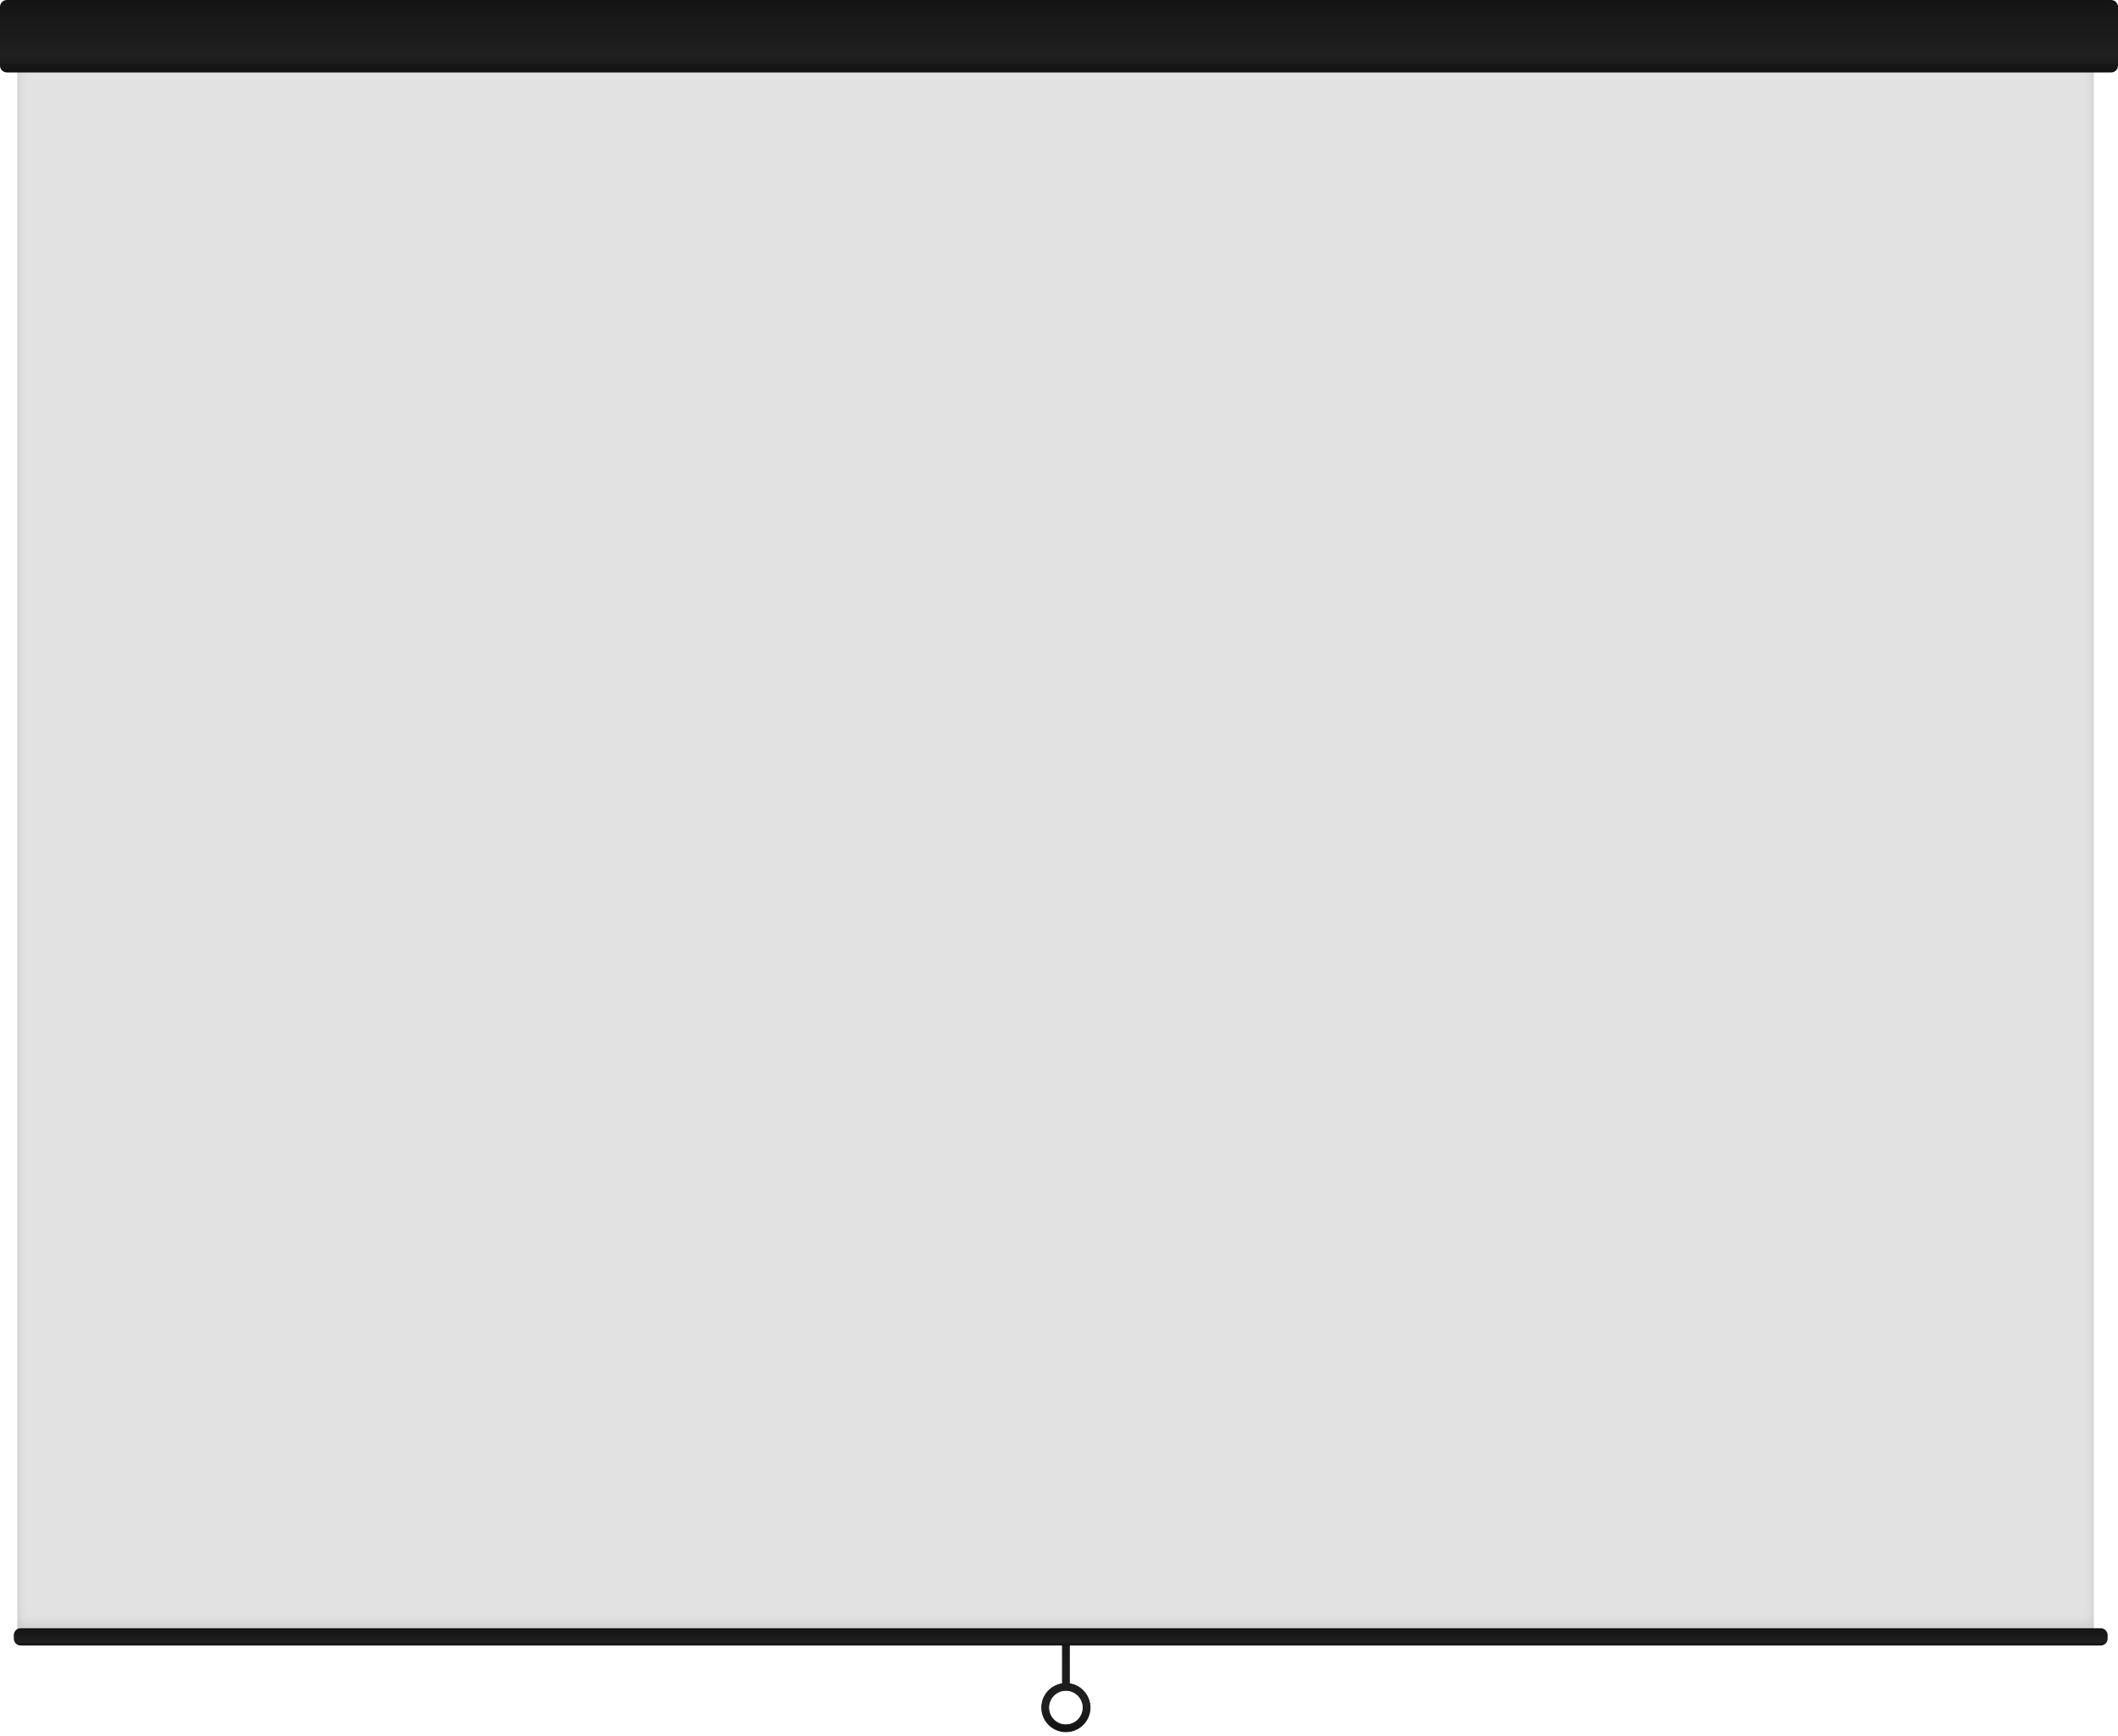
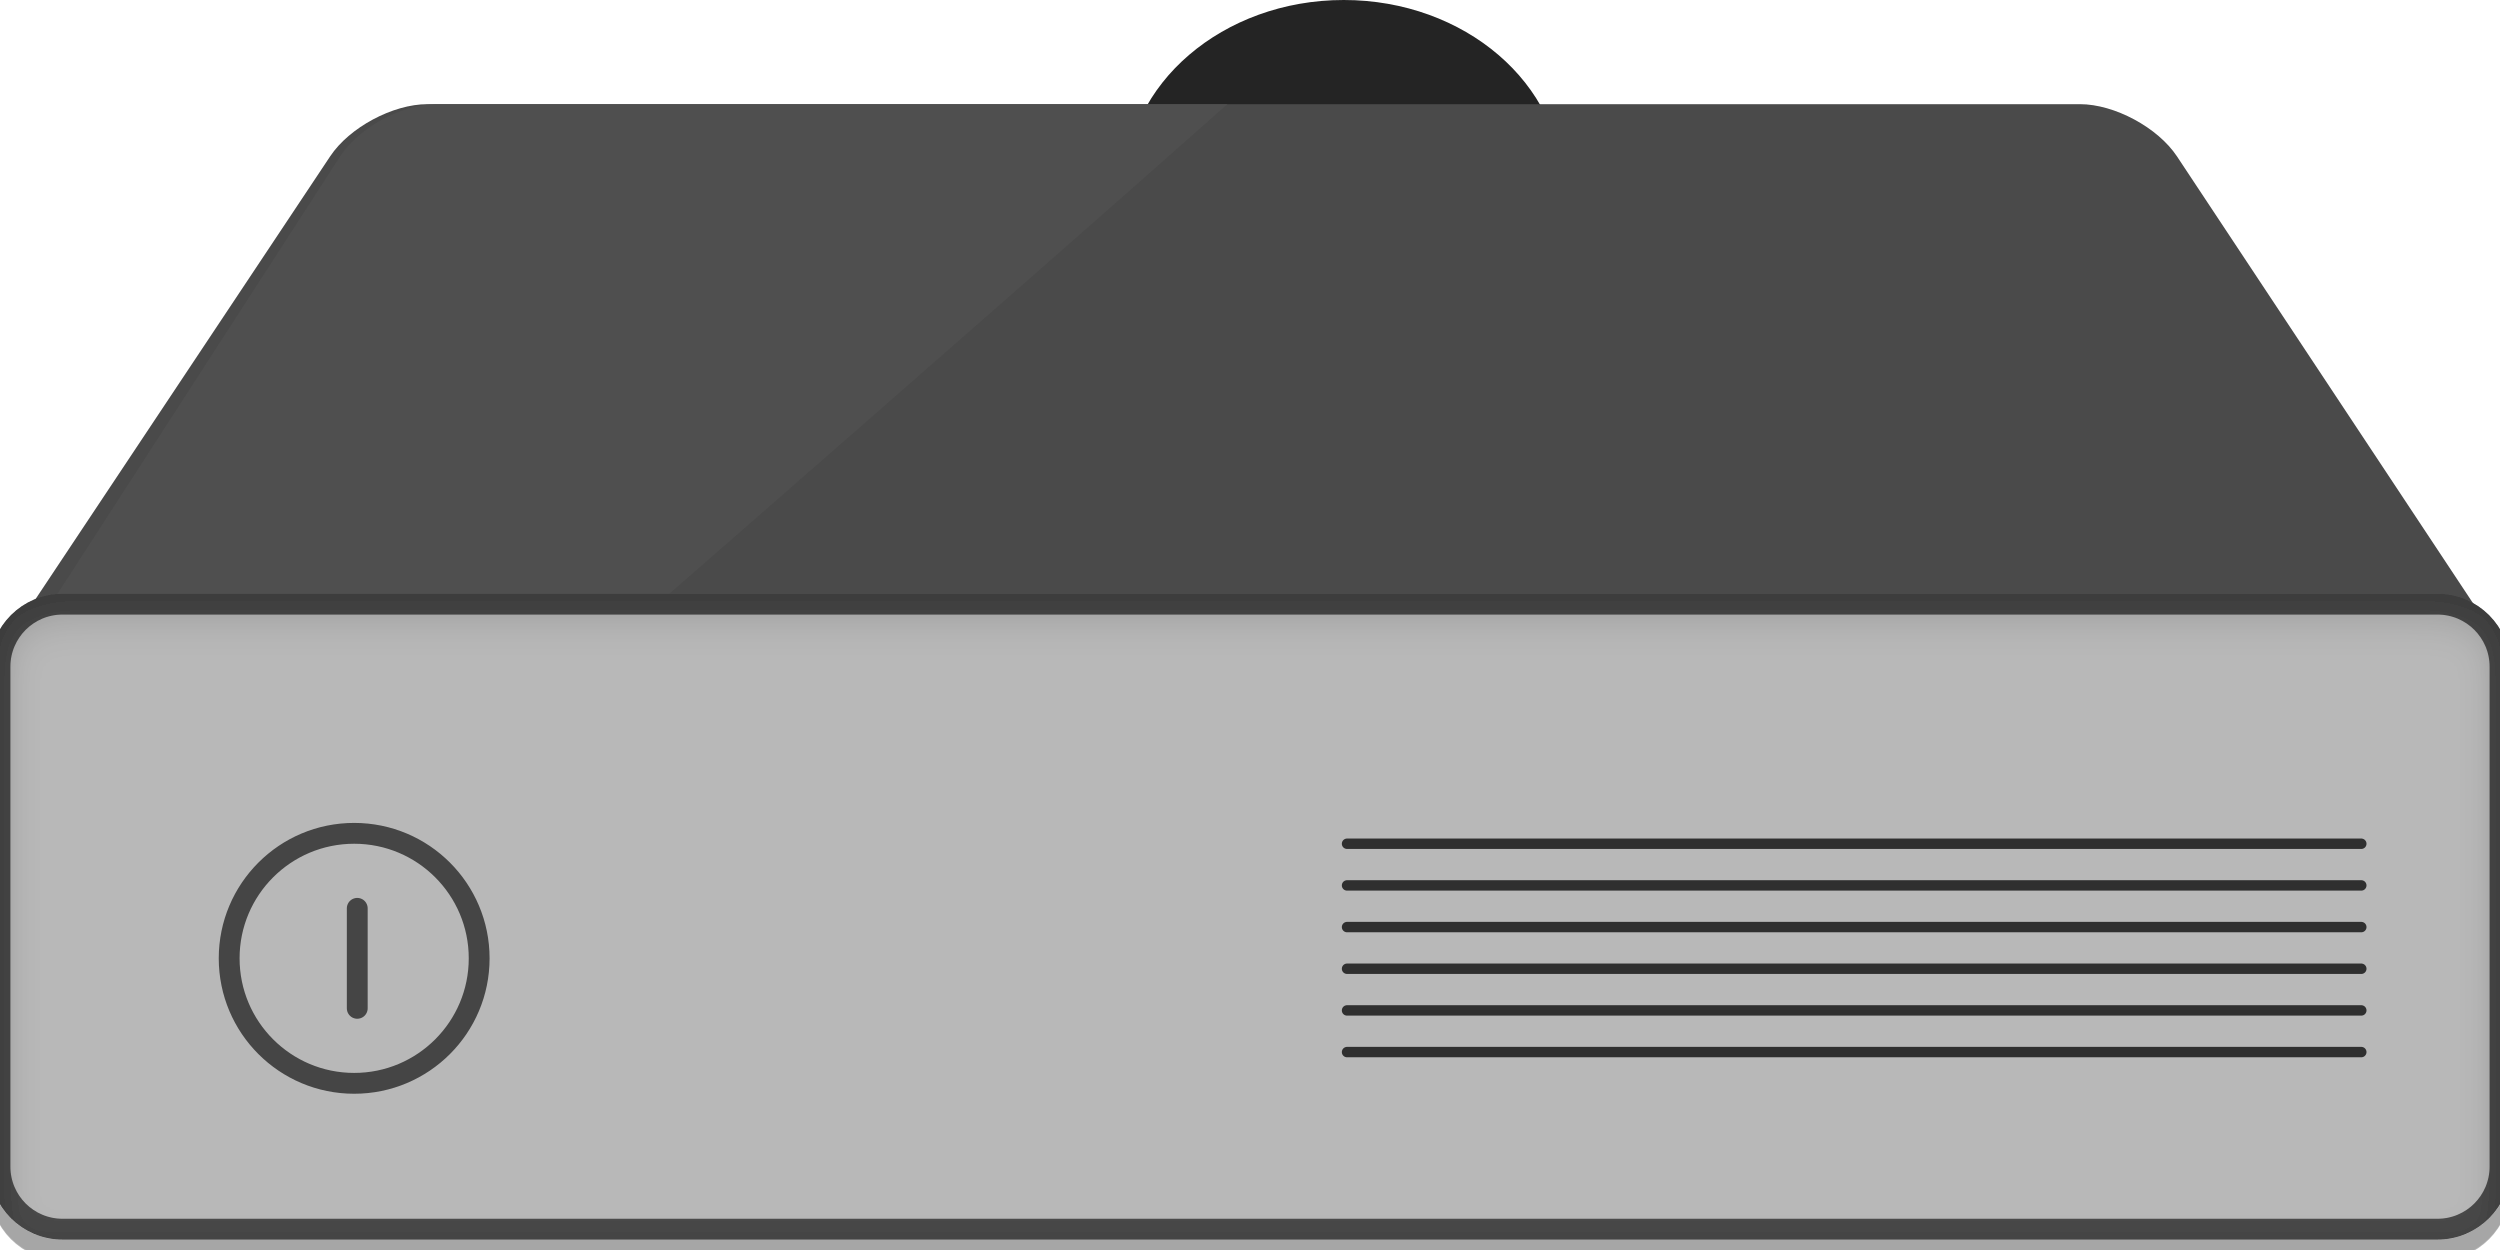
- <svg xmlns="http://www.w3.org/2000/svg" width="614px" height="503px" viewBox="0 0 614 503" version="1.1">
+ <svg xmlns="http://www.w3.org/2000/svg" width="120px" height="60px" viewBox="0 0 120 60" version="1.1">
  <description>Created with Sketch.</description>
  <defs>
-     <linearGradient x1="50%" y1="0%" x2="50%" y2="100%" id="linearGradient-1">
-       <stop stop-color="#141414" offset="0%" />
-       <stop stop-color="#202020" offset="77.976%" />
-       <stop stop-color="#111111" offset="100%" />
-     </linearGradient>
-     <filter x="-50%" y="-50%" width="200%" height="200%" filterUnits="objectBoundingBox" id="filter-2">
-       <feOffset dx="0" dy="-3" in="SourceAlpha" result="shadowOffsetInner1" />
+     <filter x="-50%" y="-50%" width="200%" height="200%" filterUnits="objectBoundingBox" id="filter-1">
+       <feOffset dx="0" dy="1" in="SourceAlpha" result="shadowOffsetOuter1" />
+       <feGaussianBlur stdDeviation="0" in="shadowOffsetOuter1" result="shadowBlurOuter1" />
+       <feColorMatrix values="0 0 0 0 0   0 0 0 0 0   0 0 0 0 0  0 0 0 0.35 0" in="shadowBlurOuter1" type="matrix" result="shadowMatrixOuter1" />
+       <feOffset dx="0" dy="1" in="SourceAlpha" result="shadowOffsetInner1" />
      <feGaussianBlur stdDeviation="1" in="shadowOffsetInner1" result="shadowBlurInner1" />
      <feComposite in="shadowBlurInner1" in2="SourceAlpha" operator="arithmetic" k2="-1" k3="1" result="shadowInnerInner1" />
-       <feColorMatrix values="0 0 0 0 0   0 0 0 0 0   0 0 0 0 0  0 0 0 0.139 0" in="shadowInnerInner1" type="matrix" result="shadowMatrixInner1" />
-       <feOffset dx="0" dy="1" in="SourceAlpha" result="shadowOffsetInner2" />
-       <feGaussianBlur stdDeviation="1.5" in="shadowOffsetInner2" result="shadowBlurInner2" />
-       <feComposite in="shadowBlurInner2" in2="SourceAlpha" operator="arithmetic" k2="-1" k3="1" result="shadowInnerInner2" />
-       <feColorMatrix values="0 0 0 0 0   0 0 0 0 0   0 0 0 0 0  0 0 0 0.175 0" in="shadowInnerInner2" type="matrix" result="shadowMatrixInner2" />
+       <feColorMatrix values="0 0 0 0 0   0 0 0 0 0   0 0 0 0 0  0 0 0 0.35 0" in="shadowInnerInner1" type="matrix" result="shadowMatrixInner1" />
      <feMerge>
+         <feMergeNode in="shadowMatrixOuter1" />
        <feMergeNode in="SourceGraphic" />
        <feMergeNode in="shadowMatrixInner1" />
-         <feMergeNode in="shadowMatrixInner2" />
      </feMerge>
    </filter>
  </defs>
  <g id="Home" stroke="none" stroke-width="1" fill="none" fill-rule="evenodd">
-     <g id="Desktop-(Try-State)" transform="translate(-171, -126)">
-       <g id="Projector-Screen" transform="translate(161, 116)">
-         <path d="M320,498.071 C323.392,498.556 326,501.474 326,505 C326,508.866 322.866,512 319,512 C315.134,512 312,508.866 312,505 C312,501.474 314.608,498.556 318,498.071 L318,479 L320,479 L320,498.071 Z M319,510 C321.761,510 324,507.761 324,505 C324,502.239 321.761,500 319,500 C316.239,500 314,502.239 314,505 C314,507.761 316.239,510 319,510 Z" id="Oval-5" stroke="#171717" stroke-width="0.25" fill="url(#linearGradient-1)" />
-         <rect id="Rectangle-12" fill="#E2E2E2" filter="url(#filter-2)" x="15" y="28" width="602" height="455" />
-         <rect id="Rectangle-13" fill="url(#linearGradient-1)" x="10" y="10" width="614" height="21" rx="2" />
-         <rect id="Rectangle-14" fill="url(#linearGradient-1)" x="14" y="482" width="607" height="5" rx="2" />
+     <g id="Desktop" transform="translate(-762, -499)">
+       <g id="projector" transform="translate(762, 499)">
+         <ellipse id="Oval-15" fill="#242424" cx="64.5" cy="9" rx="10.5" ry="9" />
+         <path d="M20.513,5 C18.857,5 16.77,6.118 15.85,7.501 L1.055,29.734 C0.135,31.116 0.727,32.227 2.395,32.215 L117.322,31.422 C118.981,31.411 119.586,30.284 118.665,28.894 L104.496,7.508 C103.579,6.123 101.495,5 99.836,5 L20.513,5 Z" id="Rectangle-33" fill="#4A4A4A" />
+         <path d="M20.938,5 C19.286,5 17.218,6.127 16.318,7.52 L1.843,29.923 C0.943,31.315 1.433,33.022 2.926,33.731 L15.234,39.572 C16.732,40.283 18.954,39.983 20.204,38.894 C20.204,38.894 47.785,14.887 58.914,5 C75.172,5 20.938,5 20.938,5 Z" id="Rectangle-34" fill="#4F4F4F" />
+         <rect id="Rectangle-32" stroke="#4A4A4A" fill="#B8B8B8" filter="url(#filter-1)" x="0" y="29" width="120" height="30" rx="3" />
+         <g id="Oval-14-+-Line" transform="translate(11, 40)" stroke="#454545">
+           <circle id="Oval-14" cx="6" cy="6" r="6" />
+           <path d="M6.148,3.6 L6.148,8.4" id="Line" stroke-linecap="round" />
+         </g>
+         <g id="Group" transform="translate(64, 40)" stroke="#2F2F2F" stroke-width="0.5" stroke-linecap="round">
+           <path d="M0.658,0.5 L49.342,0.5" id="Line" />
+           <path d="M0.658,2.5 L49.342,2.5" id="Line-3" />
+           <path d="M0.658,4.5 L49.342,4.5" id="Line-5" />
+           <path d="M0.658,6.5 L49.342,6.5" id="Line-4" />
+           <path d="M0.658,8.5 L49.342,8.5" id="Line-7" />
+           <path d="M0.658,10.5 L49.342,10.5" id="Line-6" />
+         </g>
      </g>
    </g>
  </g>
</svg>
